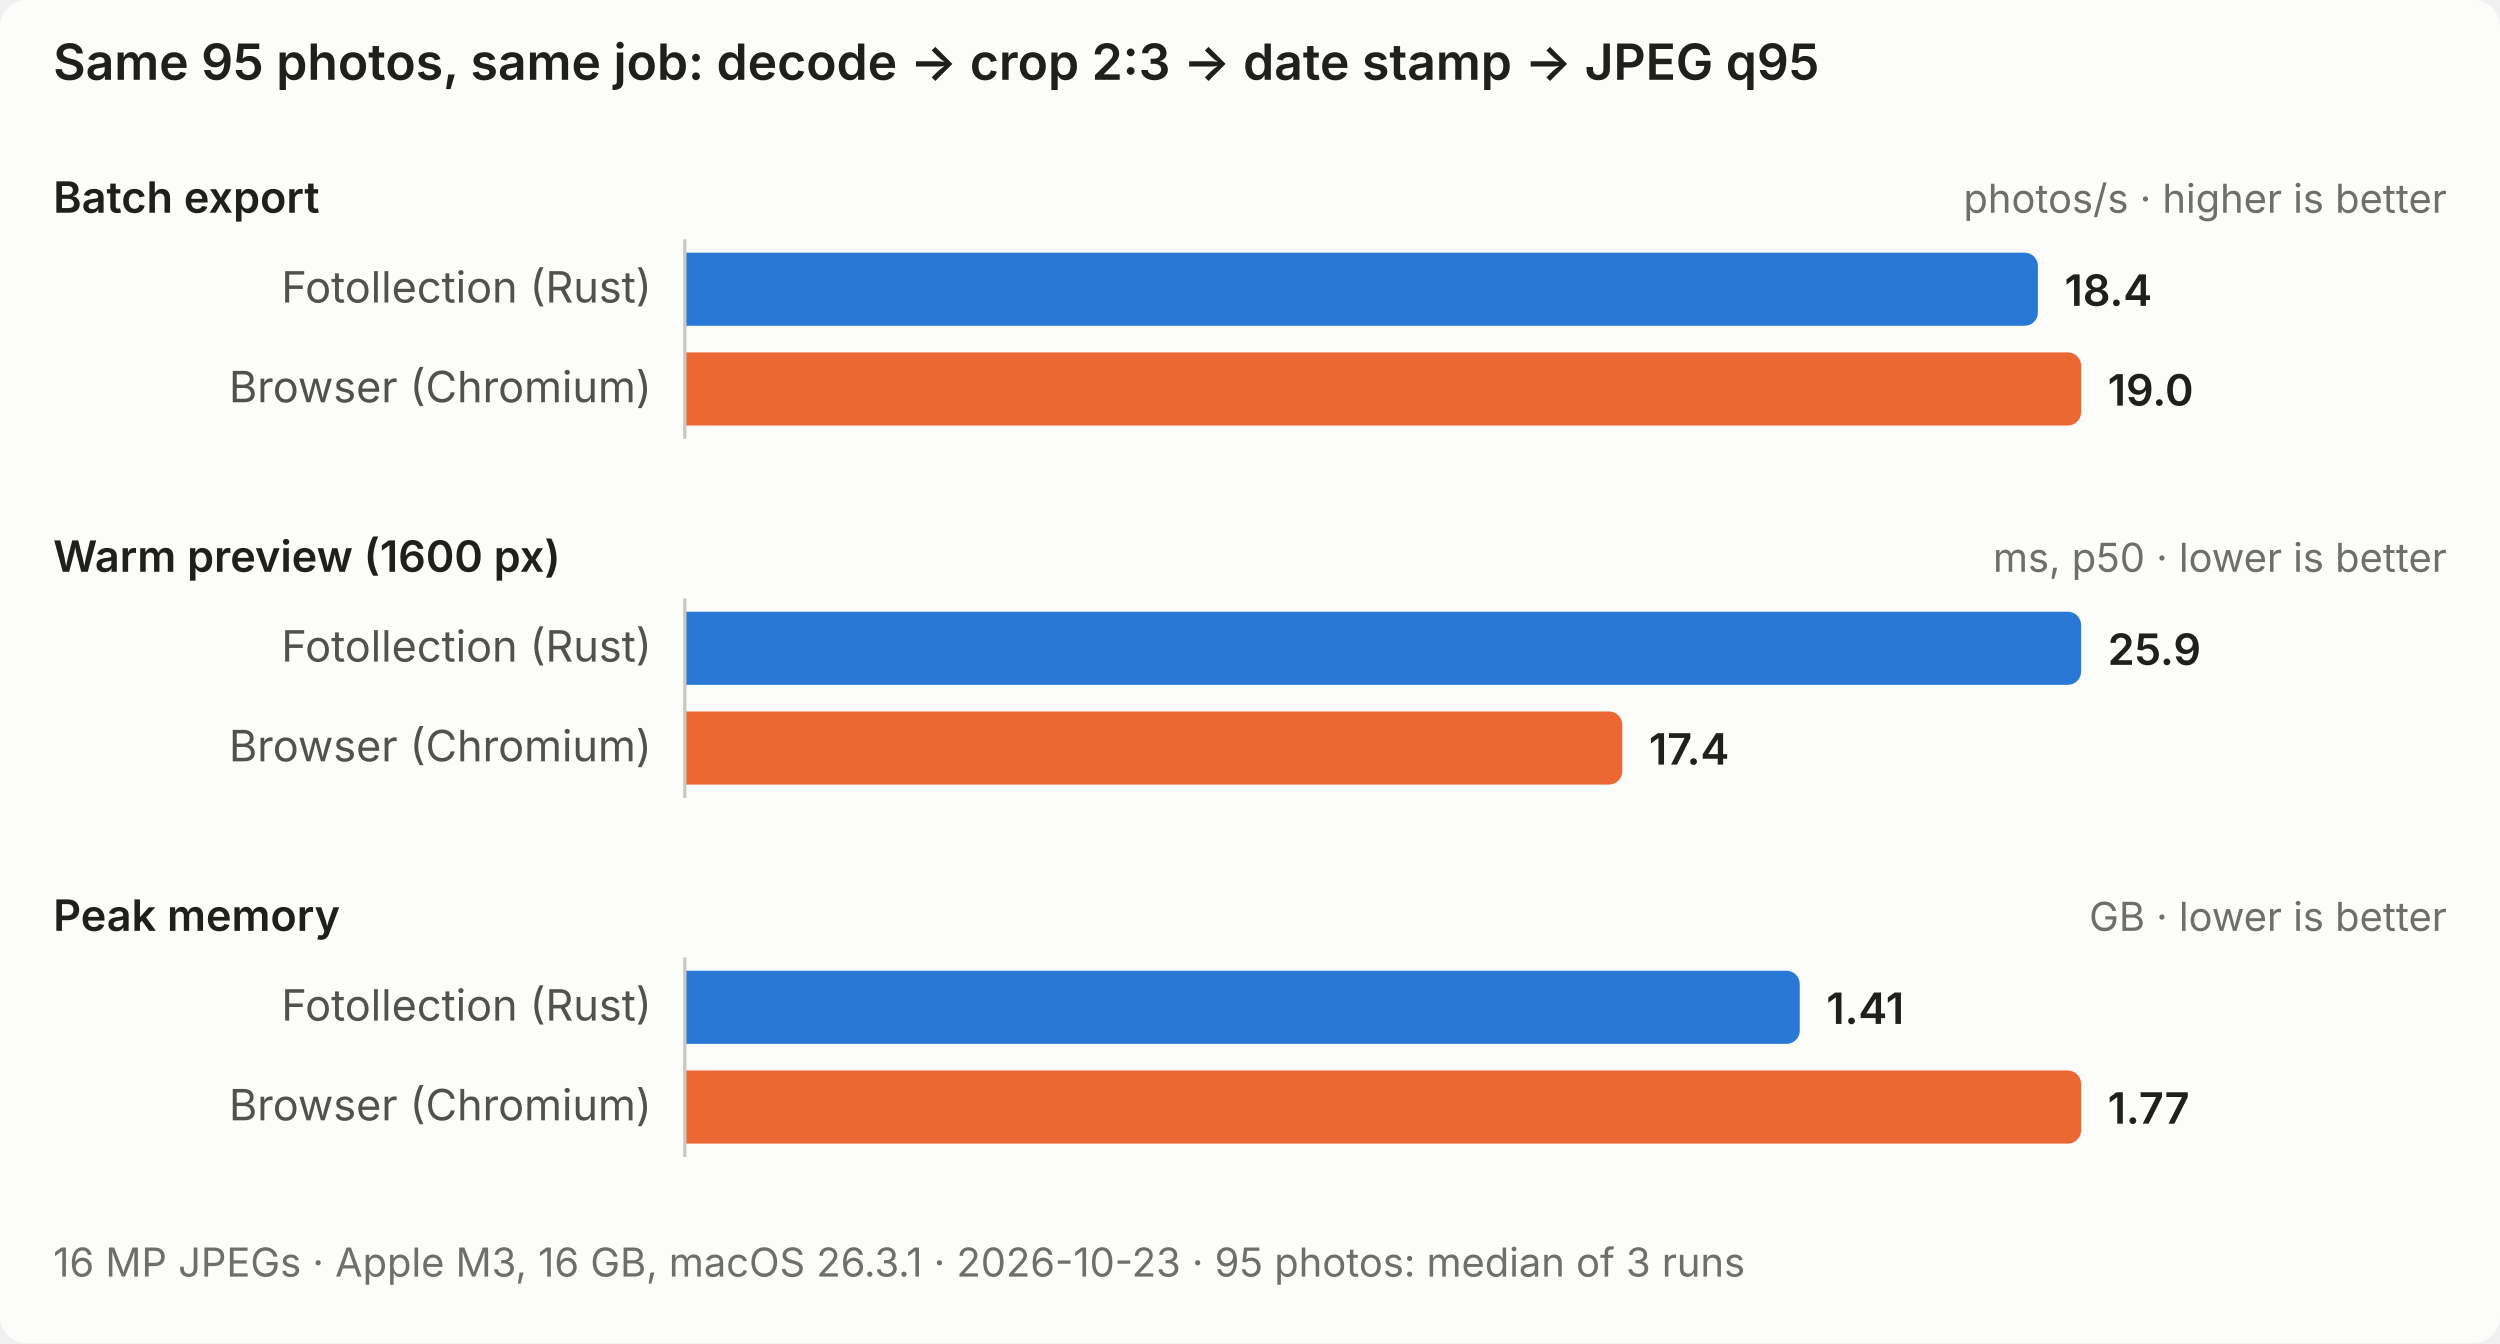
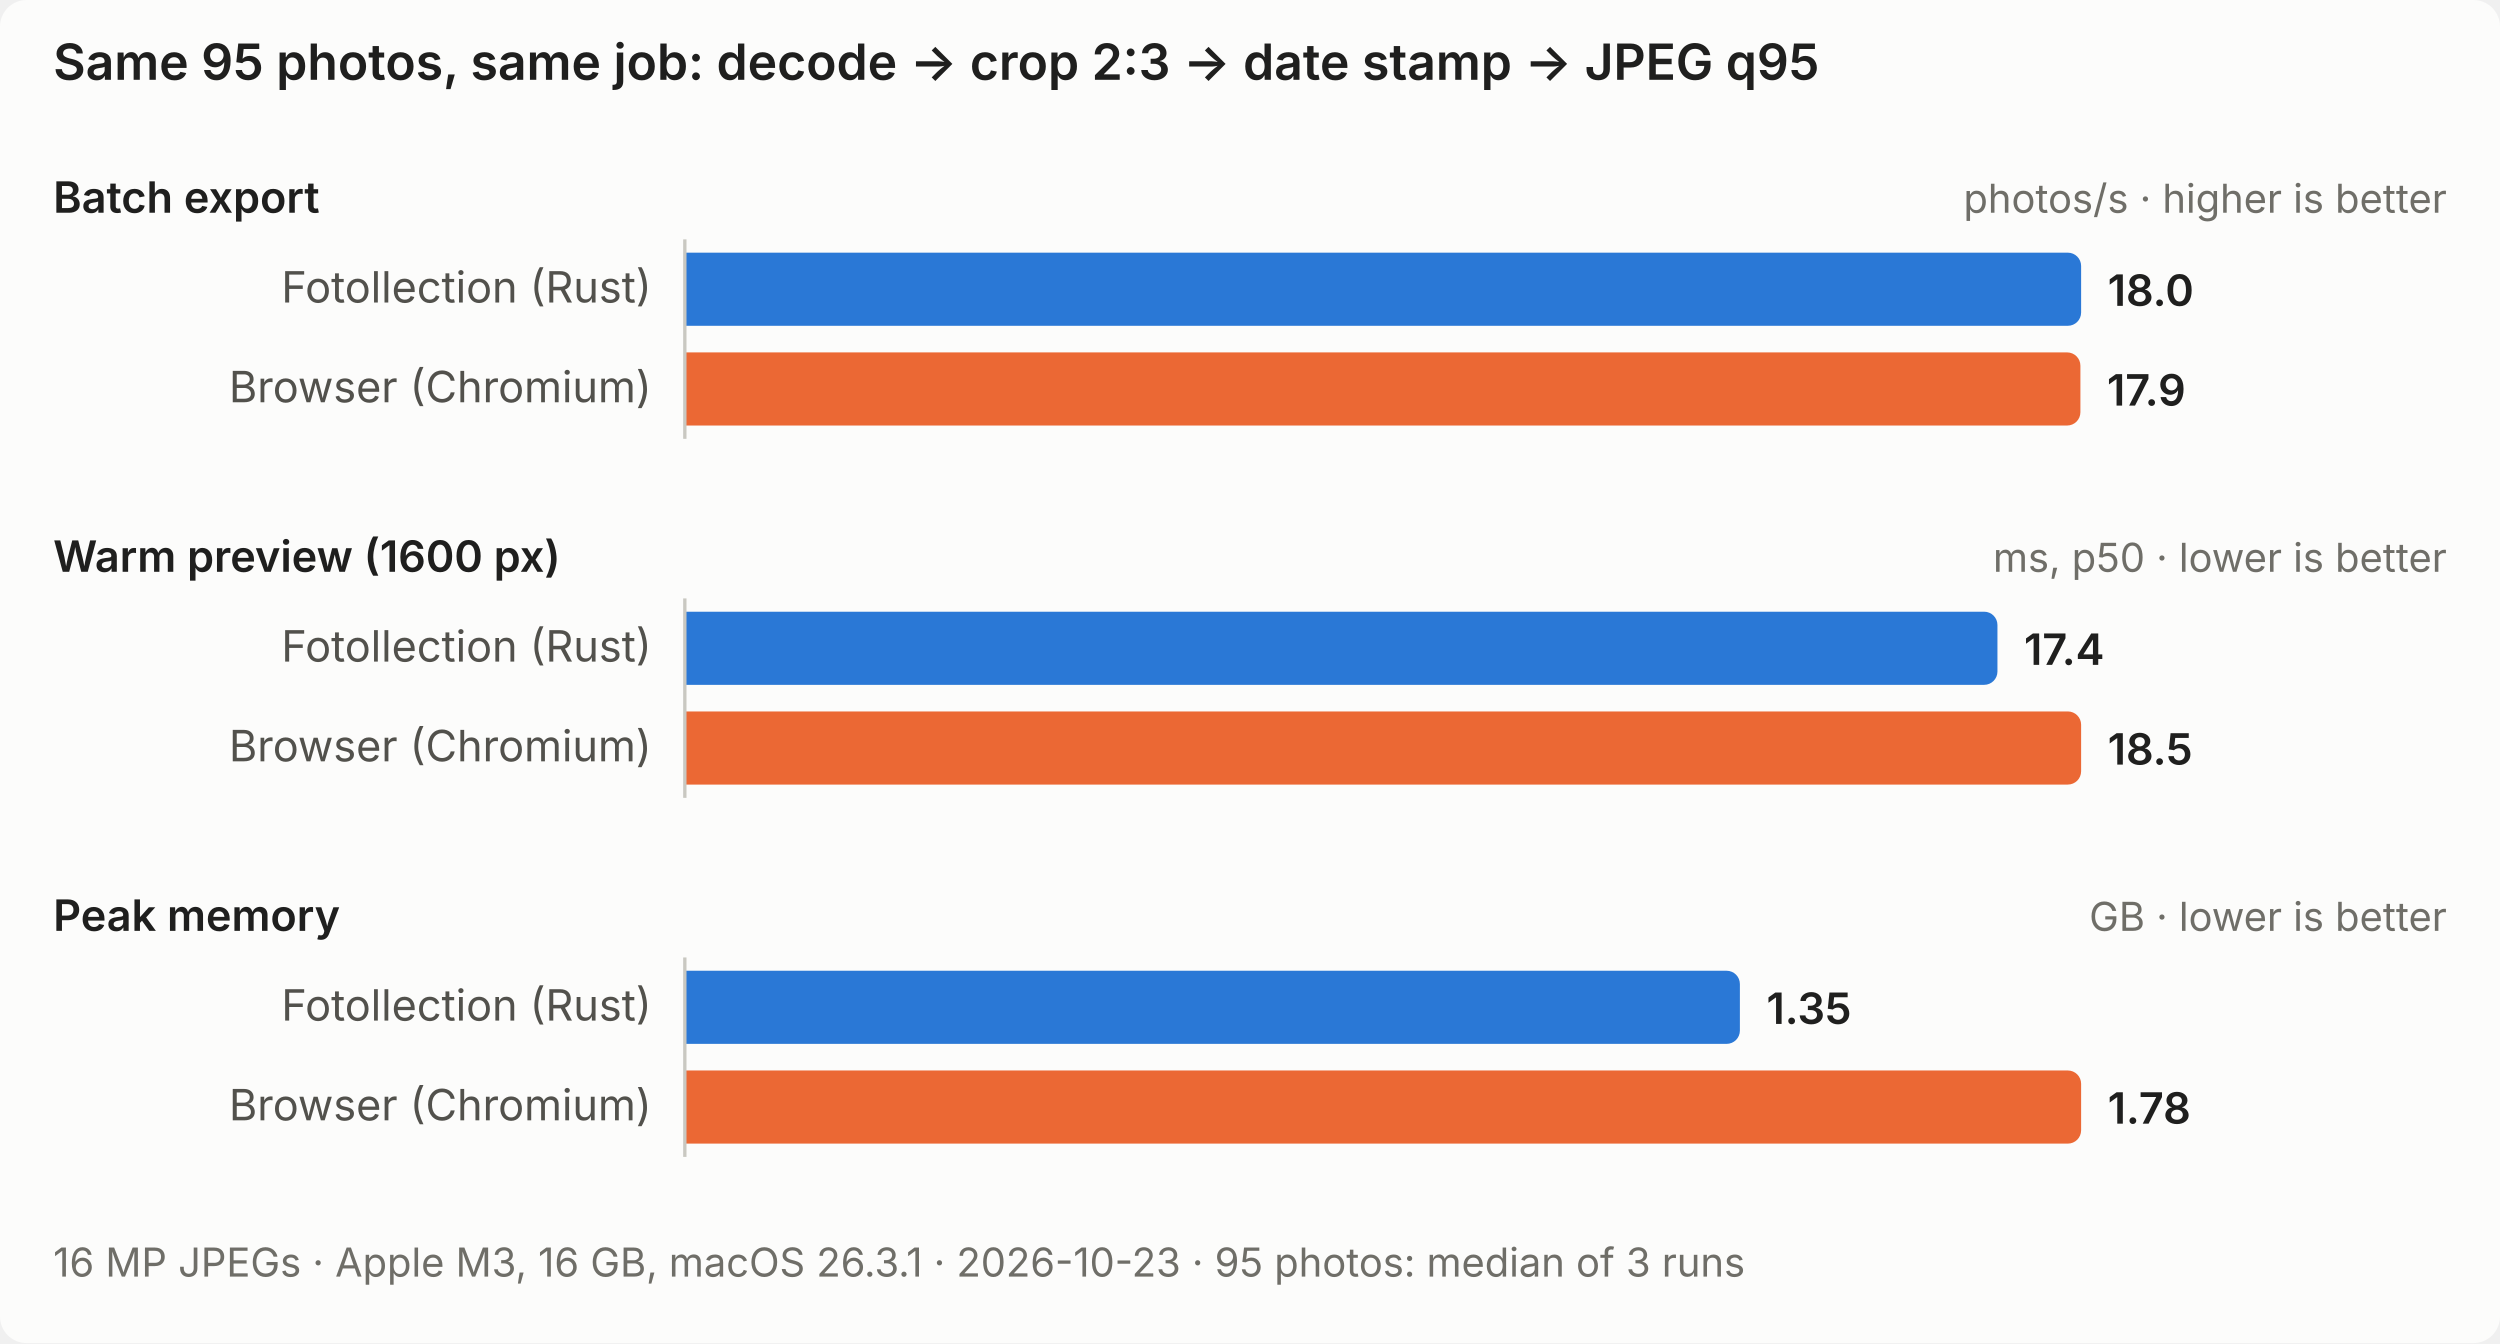
<svg xmlns="http://www.w3.org/2000/svg" viewBox="-16 -16 752 404" width="752" height="404" role="img" aria-labelledby="t d">
  <style>
  .bg{fill:#fcfcfb} .t1{fill:#1f1f1e;font:600 13px system-ui,-apple-system,Segoe UI,sans-serif}
  .t2{fill:#52514c;font:13px system-ui,-apple-system,Segoe UI,sans-serif}
  .t3{fill:#6f6e68;font:12px system-ui,-apple-system,Segoe UI,sans-serif}
  .h{font-size:15px} .num{font-variant-numeric:tabular-nums} .axis{stroke:#c9c8c1;stroke-width:1}
  .ref{stroke:#52514c;stroke-width:1.5;stroke-dasharray:4 3} .refw{stroke:#eb6834;stroke-width:1.5;stroke-dasharray:4 3}
  .s1{fill:#2a78d6} .s2{fill:#eb6834} .s3{fill:#1baf7a} .s4{fill:#eda100} .s5{fill:#e87ba4} .gap{stroke:#fcfcfb;stroke-width:2}
  .in{fill:#fff}
  @media (prefers-color-scheme: dark){
    .bg{fill:#1a1a19} .t1{fill:#f0efec} .t2{fill:#c3c2b7} .t3{fill:#9d9c93} .axis{stroke:#45443f}
    .ref{stroke:#c3c2b7} .refw{stroke:#d95926}
    .s1{fill:#3987e5} .s2{fill:#d95926} .s3{fill:#199e70} .s4{fill:#c98500} .s5{fill:#d55181} .gap{stroke:#1a1a19}
  }
</style>
  <rect class="bg" x="-16" y="-16" width="752" height="404" rx="8" />
  <text class="t1 h" x="0" y="8">Same 95 photos, same job: decode → crop 2:3 → date stamp → JPEG q95</text>
  <text class="t1" x="0" y="48">Batch export</text>
  <text class="t3" x="720" y="48" text-anchor="end">photos/s · higher is better</text>
  <text class="t2" x="180" y="75" text-anchor="end">Fotollection (Rust)</text>
-   <path class="s1" d="M190 60h403.005a4 4 0 0 1 4 4v14a4 4 0 0 1 -4 4h-403.005z" />
-   <text class="t1 num" x="605.005" y="76">18.4</text>
+   <path class="s1" d="M190 60h416a4 4 0 0 1 4 4v14a4 4 0 0 1 -4 4h-416z" />
+   <text class="t1 num" x="618" y="76">18.0</text>
  <text class="t2" x="180" y="105" text-anchor="end">Browser (Chromium)</text>
-   <path class="s2" d="M190 90h416a4 4 0 0 1 4 4v14a4 4 0 0 1 -4 4h-416z" />
-   <text class="t1 num" x="618" y="106">19.0</text>
+   <path class="s2" d="M190 90h415.786a4 4 0 0 1 4 4v14a4 4 0 0 1 -4 4h-415.786z" />
+   <text class="t1 num" x="617.786" y="106">17.9</text>
  <line class="axis" x1="190" x2="190" y1="56" y2="116" />
  <text class="t1" x="0" y="156">Warm preview (1600 px)</text>
  <text class="t3" x="720" y="156" text-anchor="end">ms, p50 · lower is better</text>
  <text class="t2" x="180" y="183" text-anchor="end">Fotollection (Rust)</text>
-   <path class="s1" d="M190 168h416a4 4 0 0 1 4 4v14a4 4 0 0 1 -4 4h-416z" />
-   <text class="t1 num" x="618" y="184">25.9</text>
+   <path class="s1" d="M190 168h390.831a4 4 0 0 1 4 4v14a4 4 0 0 1 -4 4h-390.831z" />
+   <text class="t1 num" x="592.831" y="184">17.4</text>
  <text class="t2" x="180" y="213" text-anchor="end">Browser (Chromium)</text>
-   <path class="s2" d="M190 198h277.993a4 4 0 0 1 4 4v14a4 4 0 0 1 -4 4h-277.993z" />
-   <text class="t1 num" x="479.993" y="214">17.4</text>
+   <path class="s2" d="M190 198h416a4 4 0 0 1 4 4v14a4 4 0 0 1 -4 4h-416z" />
+   <text class="t1 num" x="618" y="214">18.5</text>
  <line class="axis" x1="190" x2="190" y1="164" y2="224" />
  <text class="t1" x="0" y="264">Peak memory</text>
  <text class="t3" x="720" y="264" text-anchor="end">GB · lower is better</text>
  <text class="t2" x="180" y="291" text-anchor="end">Fotollection (Rust)</text>
-   <path class="s1" d="M190 276h331.367a4 4 0 0 1 4 4v14a4 4 0 0 1 -4 4h-331.367z" />
-   <text class="t1 num" x="533.367" y="292">1.41</text>
+   <path class="s1" d="M190 276h313.359a4 4 0 0 1 4 4v14a4 4 0 0 1 -4 4h-313.359z" />
+   <text class="t1 num" x="515.359" y="292">1.35</text>
  <text class="t2" x="180" y="321" text-anchor="end">Browser (Chromium)</text>
  <path class="s2" d="M190 306h416a4 4 0 0 1 4 4v14a4 4 0 0 1 -4 4h-416z" />
-   <text class="t1 num" x="618" y="322">1.77</text>
+   <text class="t1 num" x="618" y="322">1.78</text>
  <line class="axis" x1="190" x2="190" y1="272" y2="332" />
  <text class="t3" x="0" y="368">16 MP JPEGs · Apple M3, 16 GB, macOS 26.3.1 · 2026-10-23 · 95 photos: median of 3 runs</text>
</svg>
